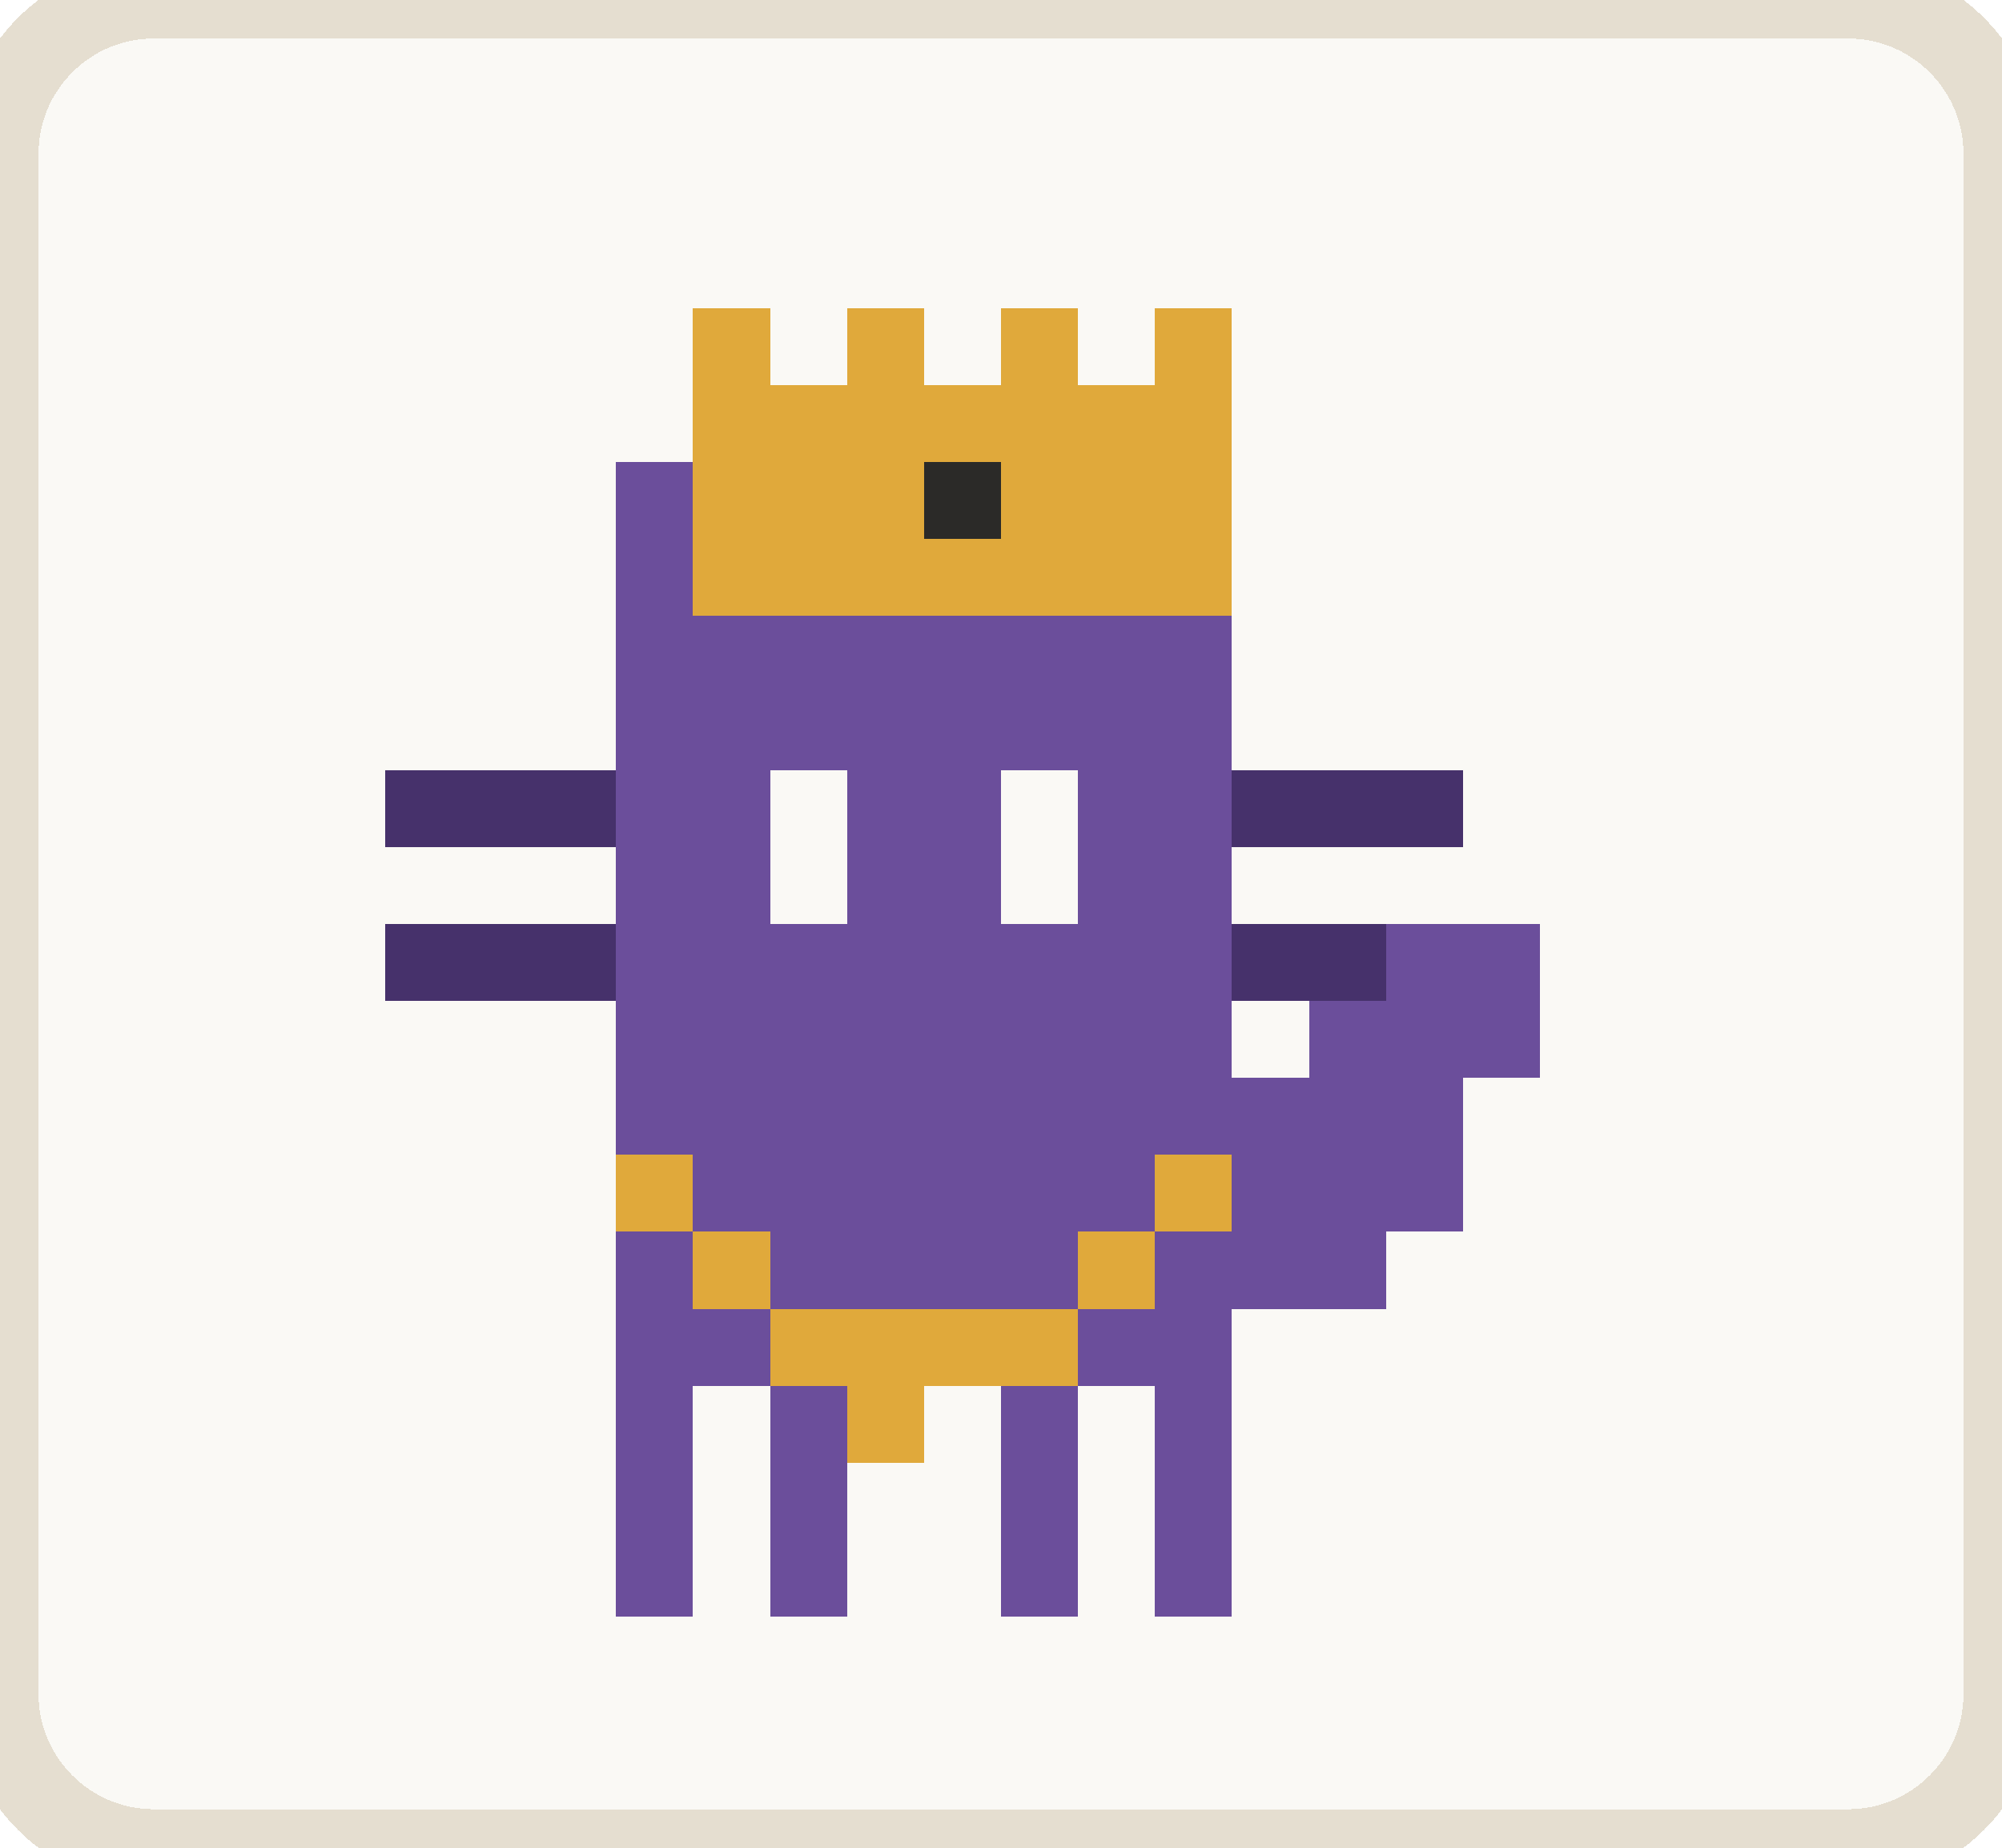
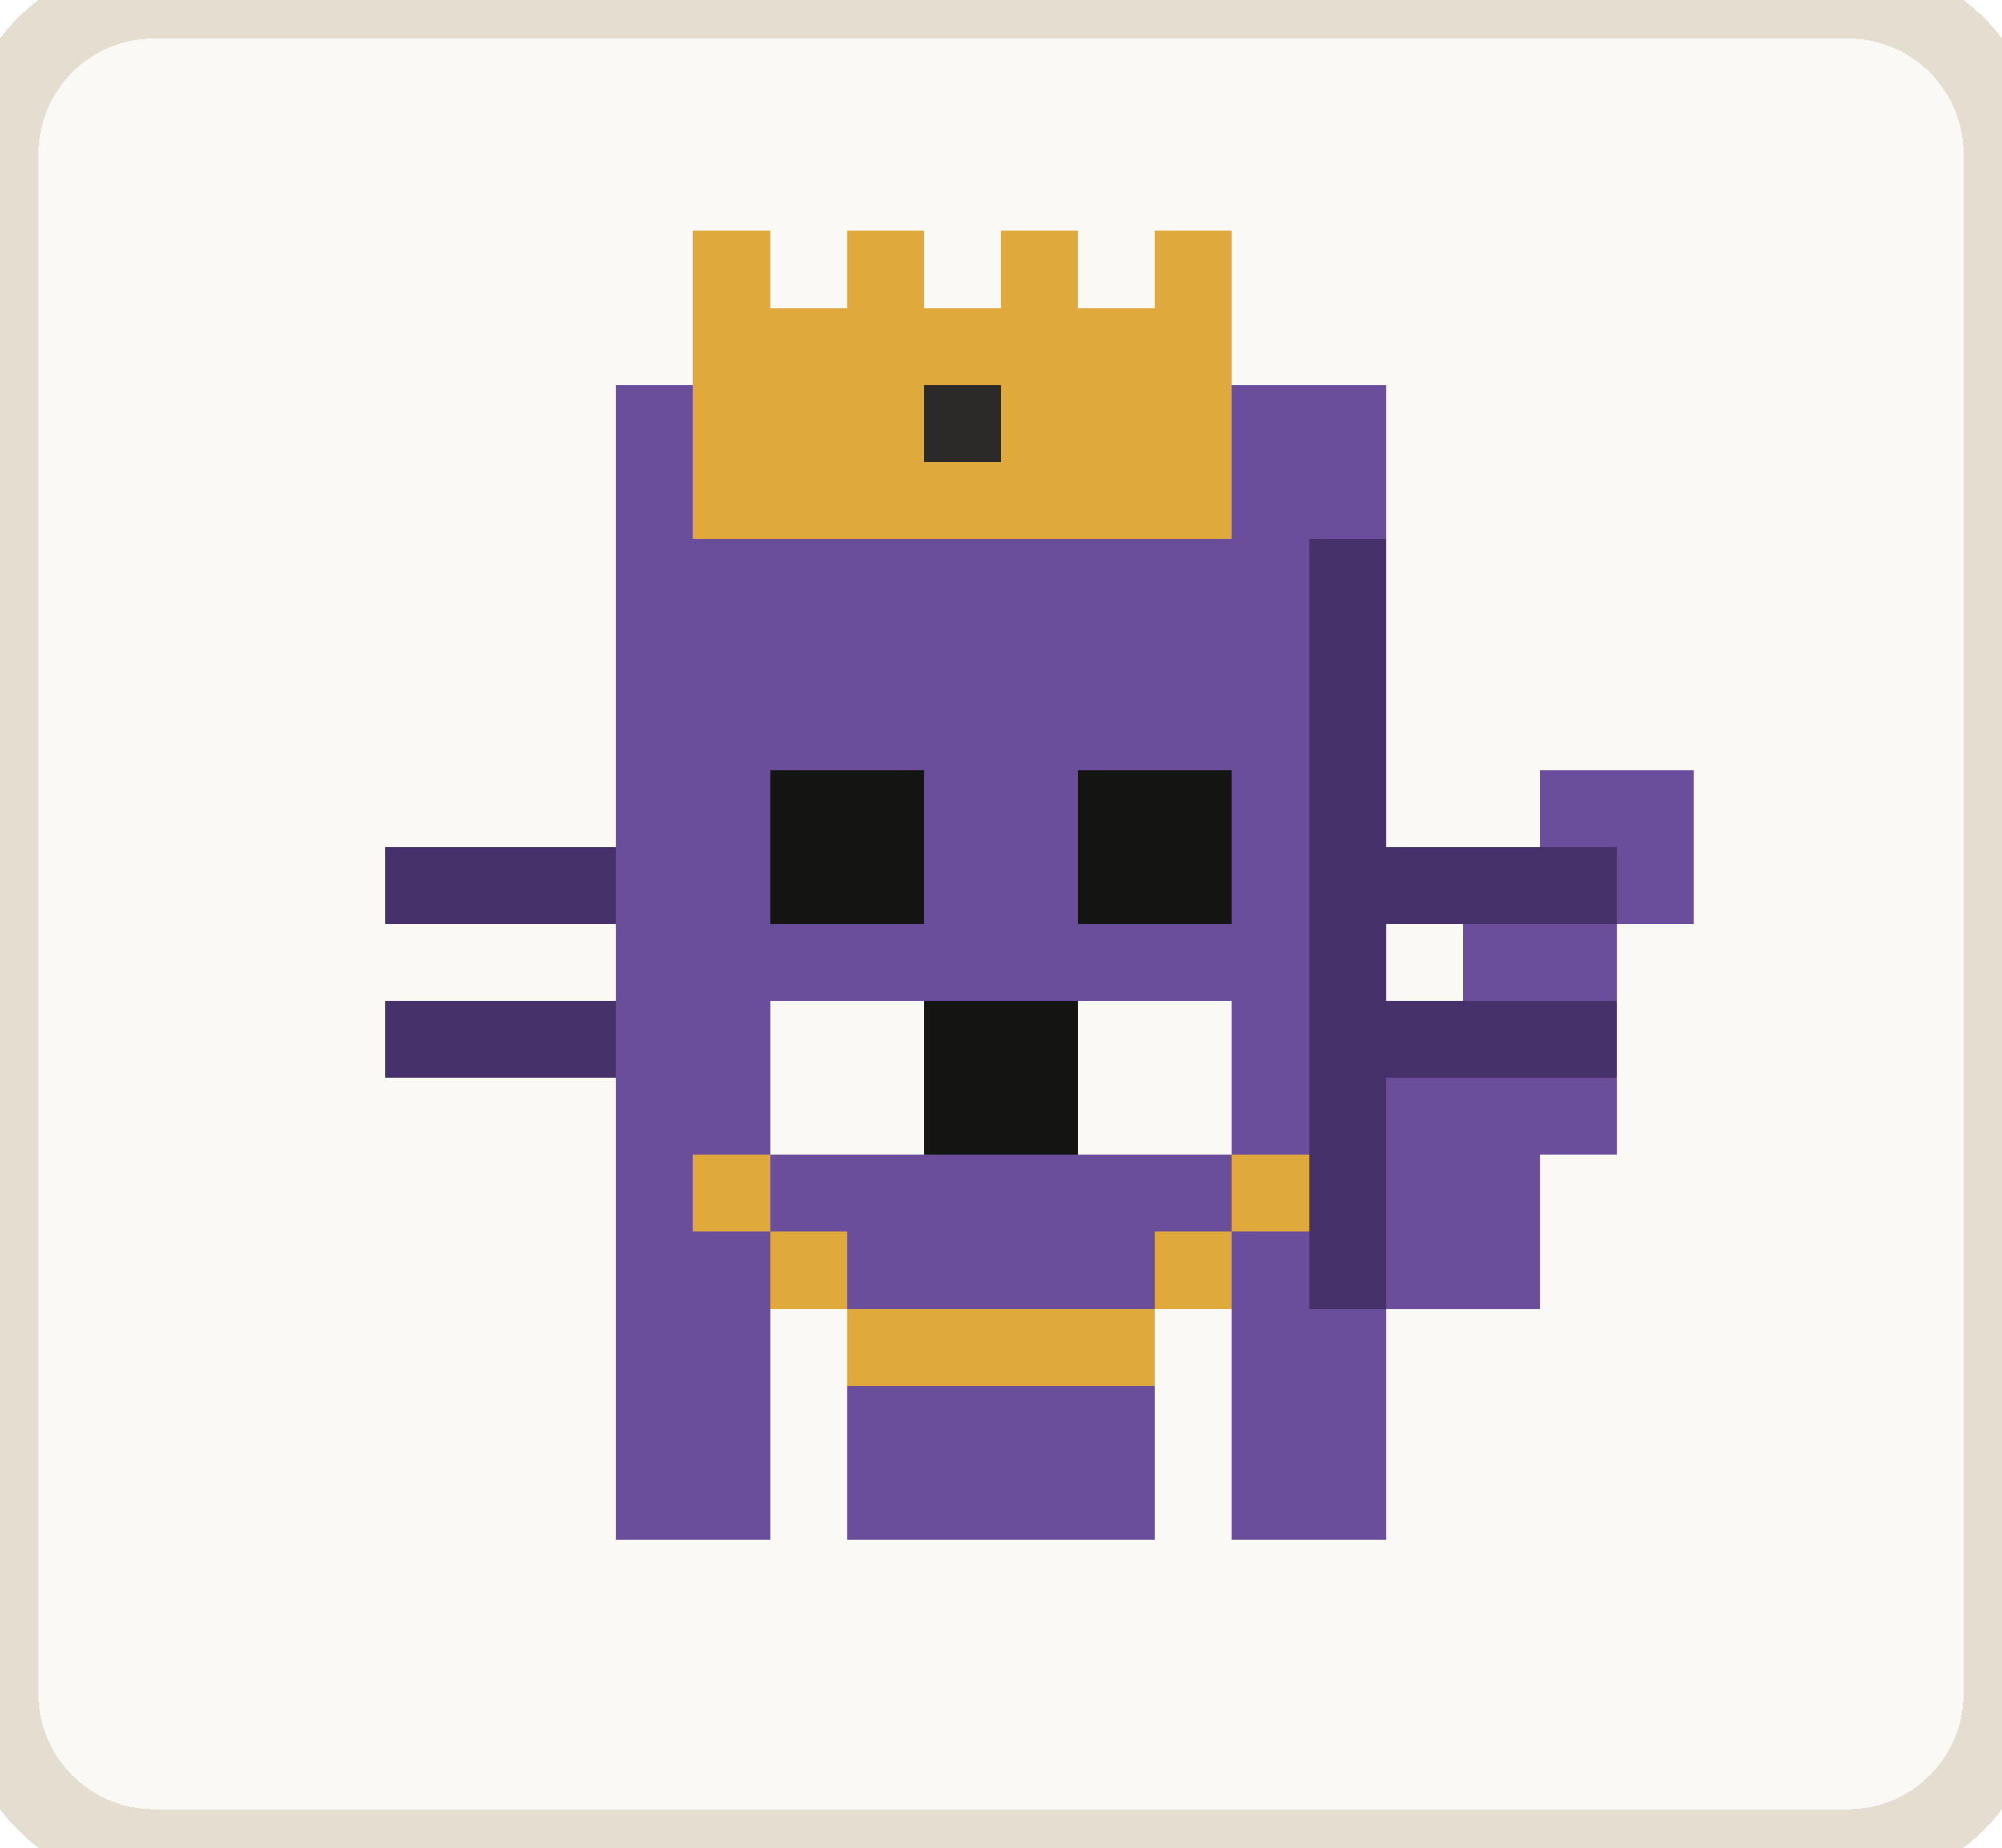
<svg xmlns="http://www.w3.org/2000/svg" viewBox="0 0 26 24" width="208" height="192" shape-rendering="crispEdges" role="img" aria-label="Кот-оркестратор: Запускает субагентов и не путается">
  <rect width="26" height="24" rx="2" fill="#FAF9F5" stroke="#E5DED0" />
  <g transform="translate(2 2)">
-     <rect x="7" y="2" width="1" height="1" fill="#E0A93B" />
-     <rect x="9" y="2" width="1" height="1" fill="#E0A93B" />
-     <rect x="11" y="2" width="1" height="1" fill="#E0A93B" />
-     <rect x="13" y="2" width="1" height="1" fill="#E0A93B" />
-     <rect x="7" y="3" width="7" height="1" fill="#E0A93B" />
-     <rect x="6" y="4" width="1" height="1" fill="#6B4E9B" />
-     <rect x="7" y="4" width="3" height="1" fill="#E0A93B" />
-     <rect x="10" y="4" width="1" height="1" fill="#2B2A28" />
-     <rect x="11" y="4" width="3" height="1" fill="#E0A93B" />
-     <rect x="6" y="5" width="1" height="1" fill="#6B4E9B" />
-     <rect x="7" y="5" width="7" height="1" fill="#E0A93B" />
-     <rect x="6" y="6" width="8" height="1" fill="#6B4E9B" />
-     <rect x="6" y="7" width="8" height="1" fill="#6B4E9B" />
-     <rect x="3" y="8" width="3" height="1" fill="#46316B" />
-     <rect x="6" y="8" width="2" height="1" fill="#6B4E9B" />
-     <rect x="8" y="8" width="1" height="1" fill="#FAF9F5" />
-     <rect x="9" y="8" width="2" height="1" fill="#6B4E9B" />
-     <rect x="11" y="8" width="1" height="1" fill="#FAF9F5" />
-     <rect x="12" y="8" width="2" height="1" fill="#6B4E9B" />
-     <rect x="14" y="8" width="3" height="1" fill="#46316B" />
-     <rect x="6" y="9" width="2" height="1" fill="#6B4E9B" />
-     <rect x="8" y="9" width="1" height="1" fill="#FAF9F5" />
-     <rect x="9" y="9" width="2" height="1" fill="#6B4E9B" />
-     <rect x="11" y="9" width="1" height="1" fill="#FAF9F5" />
-     <rect x="12" y="9" width="2" height="1" fill="#6B4E9B" />
-     <rect x="3" y="10" width="3" height="1" fill="#46316B" />
-     <rect x="6" y="10" width="8" height="1" fill="#6B4E9B" />
-     <rect x="14" y="10" width="2" height="1" fill="#46316B" />
-     <rect x="16" y="10" width="2" height="1" fill="#6B4E9B" />
-     <rect x="6" y="11" width="8" height="1" fill="#6B4E9B" />
-     <rect x="15" y="11" width="3" height="1" fill="#6B4E9B" />
-     <rect x="6" y="12" width="11" height="1" fill="#6B4E9B" />
-     <rect x="6" y="13" width="1" height="1" fill="#E0A93B" />
-     <rect x="7" y="13" width="6" height="1" fill="#6B4E9B" />
-     <rect x="13" y="13" width="1" height="1" fill="#E0A93B" />
-     <rect x="14" y="13" width="3" height="1" fill="#6B4E9B" />
-     <rect x="6" y="14" width="1" height="1" fill="#6B4E9B" />
-     <rect x="7" y="14" width="1" height="1" fill="#E0A93B" />
-     <rect x="8" y="14" width="4" height="1" fill="#6B4E9B" />
-     <rect x="12" y="14" width="1" height="1" fill="#E0A93B" />
-     <rect x="13" y="14" width="3" height="1" fill="#6B4E9B" />
-     <rect x="6" y="15" width="2" height="1" fill="#6B4E9B" />
-     <rect x="8" y="15" width="4" height="1" fill="#E0A93B" />
-     <rect x="12" y="15" width="2" height="1" fill="#6B4E9B" />
-     <rect x="6" y="16" width="1" height="1" fill="#6B4E9B" />
-     <rect x="8" y="16" width="1" height="1" fill="#6B4E9B" />
-     <rect x="9" y="16" width="1" height="1" fill="#E0A93B" />
-     <rect x="11" y="16" width="1" height="1" fill="#6B4E9B" />
-     <rect x="13" y="16" width="1" height="1" fill="#6B4E9B" />
-     <rect x="6" y="17" width="1" height="1" fill="#6B4E9B" />
-     <rect x="8" y="17" width="1" height="1" fill="#6B4E9B" />
-     <rect x="11" y="17" width="1" height="1" fill="#6B4E9B" />
-     <rect x="13" y="17" width="1" height="1" fill="#6B4E9B" />
-     <rect x="6" y="18" width="1" height="1" fill="#6B4E9B" />
-     <rect x="8" y="18" width="1" height="1" fill="#6B4E9B" />
-     <rect x="11" y="18" width="1" height="1" fill="#6B4E9B" />
-     <rect x="13" y="18" width="1" height="1" fill="#6B4E9B" />
+     <g class="cat-tail">
+       <rect x="18" y="8" width="2" height="1" fill="#6B4E9B" />
+       <rect x="17" y="9" width="3" height="1" fill="#6B4E9B" />
+       <rect x="17" y="10" width="2" height="1" fill="#6B4E9B" />
+       <rect x="17" y="11" width="2" height="1" fill="#6B4E9B" />
+       <rect x="16" y="12" width="3" height="1" fill="#6B4E9B" />
+       <rect x="16" y="13" width="2" height="1" fill="#6B4E9B" />
+       <rect x="16" y="14" width="2" height="1" fill="#6B4E9B" />
+     </g>
+     <g class="cat-body">
+       <rect x="6" y="3" width="2" height="1" fill="#6B4E9B" />
+       <rect x="14" y="3" width="2" height="1" fill="#6B4E9B" />
+       <rect x="6" y="4" width="2" height="1" fill="#6B4E9B" />
+       <rect x="14" y="4" width="2" height="1" fill="#6B4E9B" />
+       <rect x="6" y="5" width="9" height="1" fill="#6B4E9B" />
+       <rect x="15" y="5" width="1" height="1" fill="#46316B" />
+       <rect x="6" y="6" width="9" height="1" fill="#6B4E9B" />
+       <rect x="15" y="6" width="1" height="1" fill="#46316B" />
+       <rect x="6" y="7" width="9" height="1" fill="#6B4E9B" />
+       <rect x="15" y="7" width="1" height="1" fill="#46316B" />
+       <rect x="6" y="8" width="9" height="1" fill="#6B4E9B" />
+       <rect x="15" y="8" width="1" height="1" fill="#46316B" />
+       <rect x="3" y="9" width="3" height="1" fill="#46316B" />
+       <rect x="6" y="9" width="9" height="1" fill="#6B4E9B" />
+       <rect x="15" y="9" width="4" height="1" fill="#46316B" />
+       <rect x="6" y="10" width="9" height="1" fill="#6B4E9B" />
+       <rect x="15" y="10" width="1" height="1" fill="#46316B" />
+       <rect x="3" y="11" width="3" height="1" fill="#46316B" />
+       <rect x="6" y="11" width="2" height="1" fill="#6B4E9B" />
+       <rect x="8" y="11" width="2" height="1" fill="#FAF9F5" />
+       <rect x="10" y="11" width="2" height="1" fill="#141413" />
+       <rect x="12" y="11" width="2" height="1" fill="#FAF9F5" />
+       <rect x="14" y="11" width="1" height="1" fill="#6B4E9B" />
+       <rect x="15" y="11" width="4" height="1" fill="#46316B" />
+       <rect x="6" y="12" width="2" height="1" fill="#6B4E9B" />
+       <rect x="8" y="12" width="2" height="1" fill="#FAF9F5" />
+       <rect x="10" y="12" width="2" height="1" fill="#141413" />
+       <rect x="12" y="12" width="2" height="1" fill="#FAF9F5" />
+       <rect x="14" y="12" width="1" height="1" fill="#6B4E9B" />
+       <rect x="15" y="12" width="1" height="1" fill="#46316B" />
+       <rect x="6" y="13" width="1" height="1" fill="#6B4E9B" />
+       <rect x="7" y="13" width="1" height="1" fill="#E0A93B" />
+       <rect x="8" y="13" width="6" height="1" fill="#6B4E9B" />
+       <rect x="14" y="13" width="1" height="1" fill="#E0A93B" />
+       <rect x="15" y="13" width="1" height="1" fill="#46316B" />
+       <rect x="6" y="14" width="2" height="1" fill="#6B4E9B" />
+       <rect x="8" y="14" width="1" height="1" fill="#E0A93B" />
+       <rect x="9" y="14" width="4" height="1" fill="#6B4E9B" />
+       <rect x="13" y="14" width="1" height="1" fill="#E0A93B" />
+       <rect x="14" y="14" width="1" height="1" fill="#6B4E9B" />
+       <rect x="15" y="14" width="1" height="1" fill="#46316B" />
+       <rect x="6" y="15" width="2" height="1" fill="#6B4E9B" />
+       <rect x="9" y="15" width="4" height="1" fill="#E0A93B" />
+       <rect x="14" y="15" width="2" height="1" fill="#6B4E9B" />
+       <rect x="6" y="16" width="2" height="1" fill="#6B4E9B" />
+       <rect x="9" y="16" width="4" height="1" fill="#6B4E9B" />
+       <rect x="14" y="16" width="2" height="1" fill="#6B4E9B" />
+       <rect x="6" y="17" width="2" height="1" fill="#6B4E9B" />
+       <rect x="9" y="17" width="4" height="1" fill="#6B4E9B" />
+       <rect x="14" y="17" width="2" height="1" fill="#6B4E9B" />
+     </g>
+     <g class="cat-eyes">
+       <rect x="8" y="8" width="2" height="1" fill="#141413" />
+       <rect x="12" y="8" width="2" height="1" fill="#141413" />
+       <rect x="8" y="9" width="2" height="1" fill="#141413" />
+       <rect x="12" y="9" width="2" height="1" fill="#141413" />
+     </g>
+     <g class="cat-eyes-shut">
+       <rect x="8" y="9" width="2" height="1" fill="#141413" />
+       <rect x="12" y="9" width="2" height="1" fill="#141413" />
+     </g>
+     <g class="cat-hat">
+       <rect x="7" y="1" width="1" height="1" fill="#E0A93B" />
+       <rect x="9" y="1" width="1" height="1" fill="#E0A93B" />
+       <rect x="11" y="1" width="1" height="1" fill="#E0A93B" />
+       <rect x="13" y="1" width="1" height="1" fill="#E0A93B" />
+       <rect x="7" y="2" width="7" height="1" fill="#E0A93B" />
+       <rect x="7" y="3" width="3" height="1" fill="#E0A93B" />
+       <rect x="10" y="3" width="1" height="1" fill="#2B2A28" />
+       <rect x="11" y="3" width="3" height="1" fill="#E0A93B" />
+       <rect x="7" y="4" width="7" height="1" fill="#E0A93B" />
+     </g>
  </g>
</svg>
